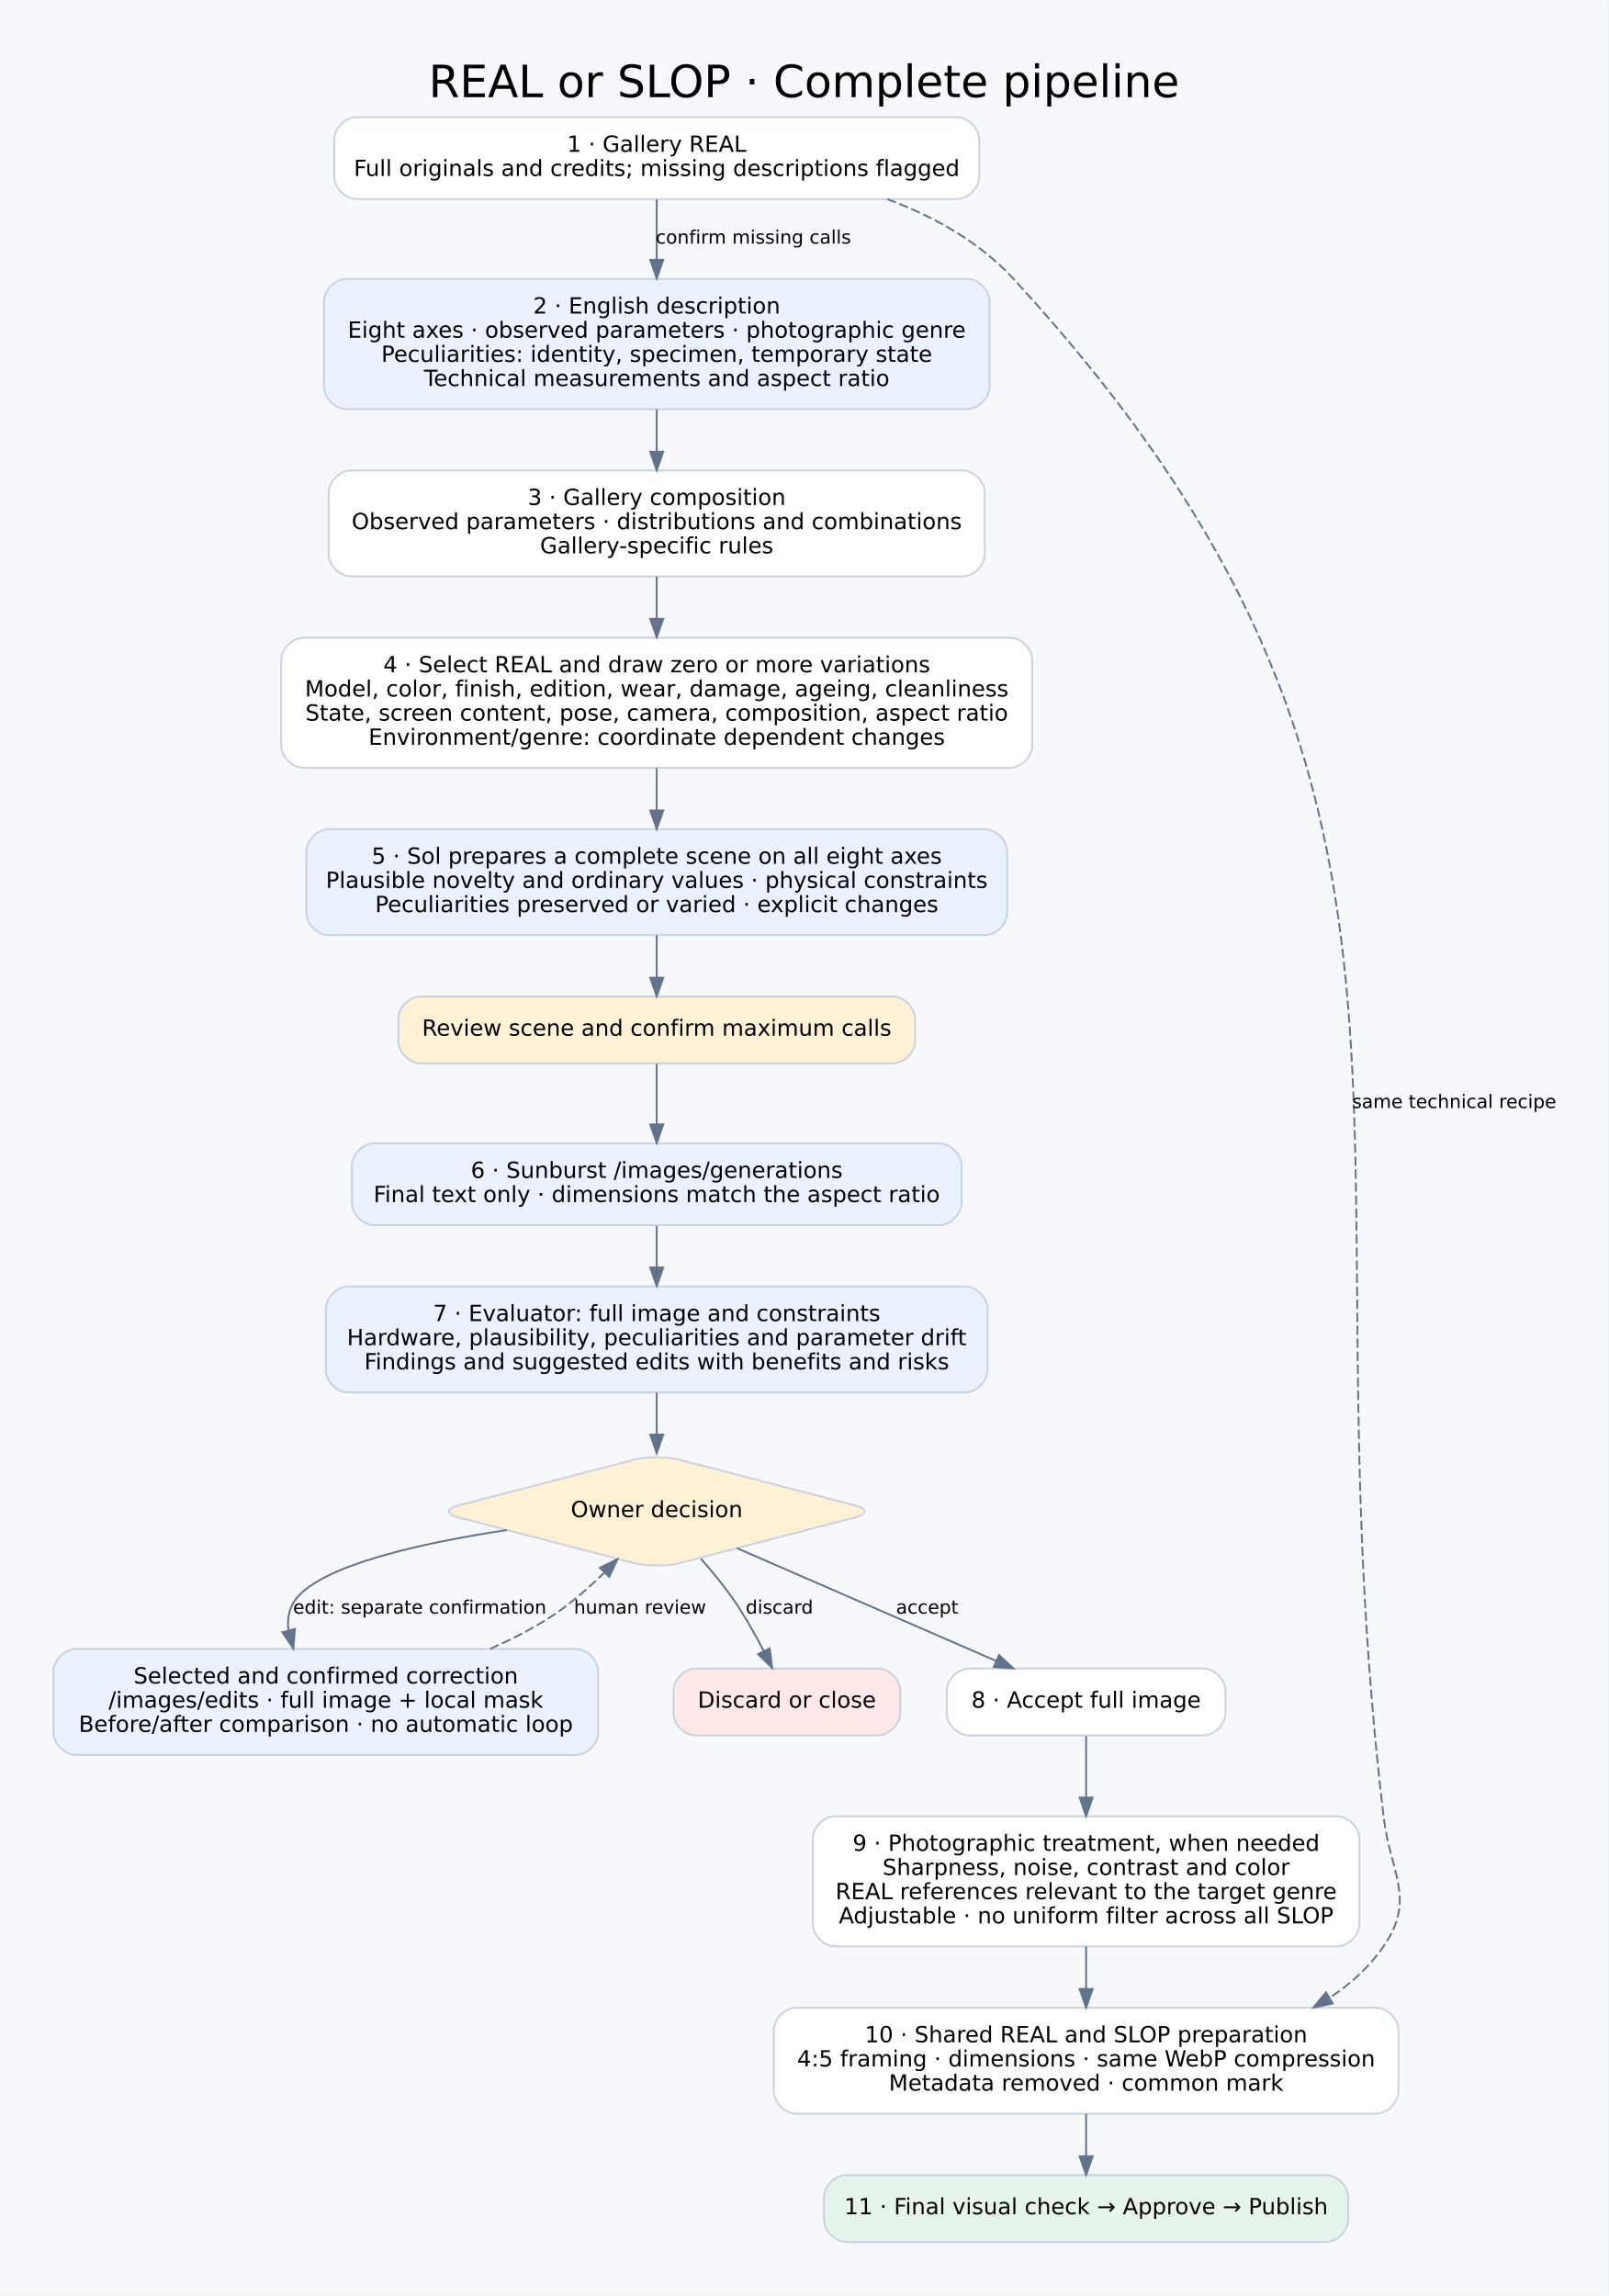
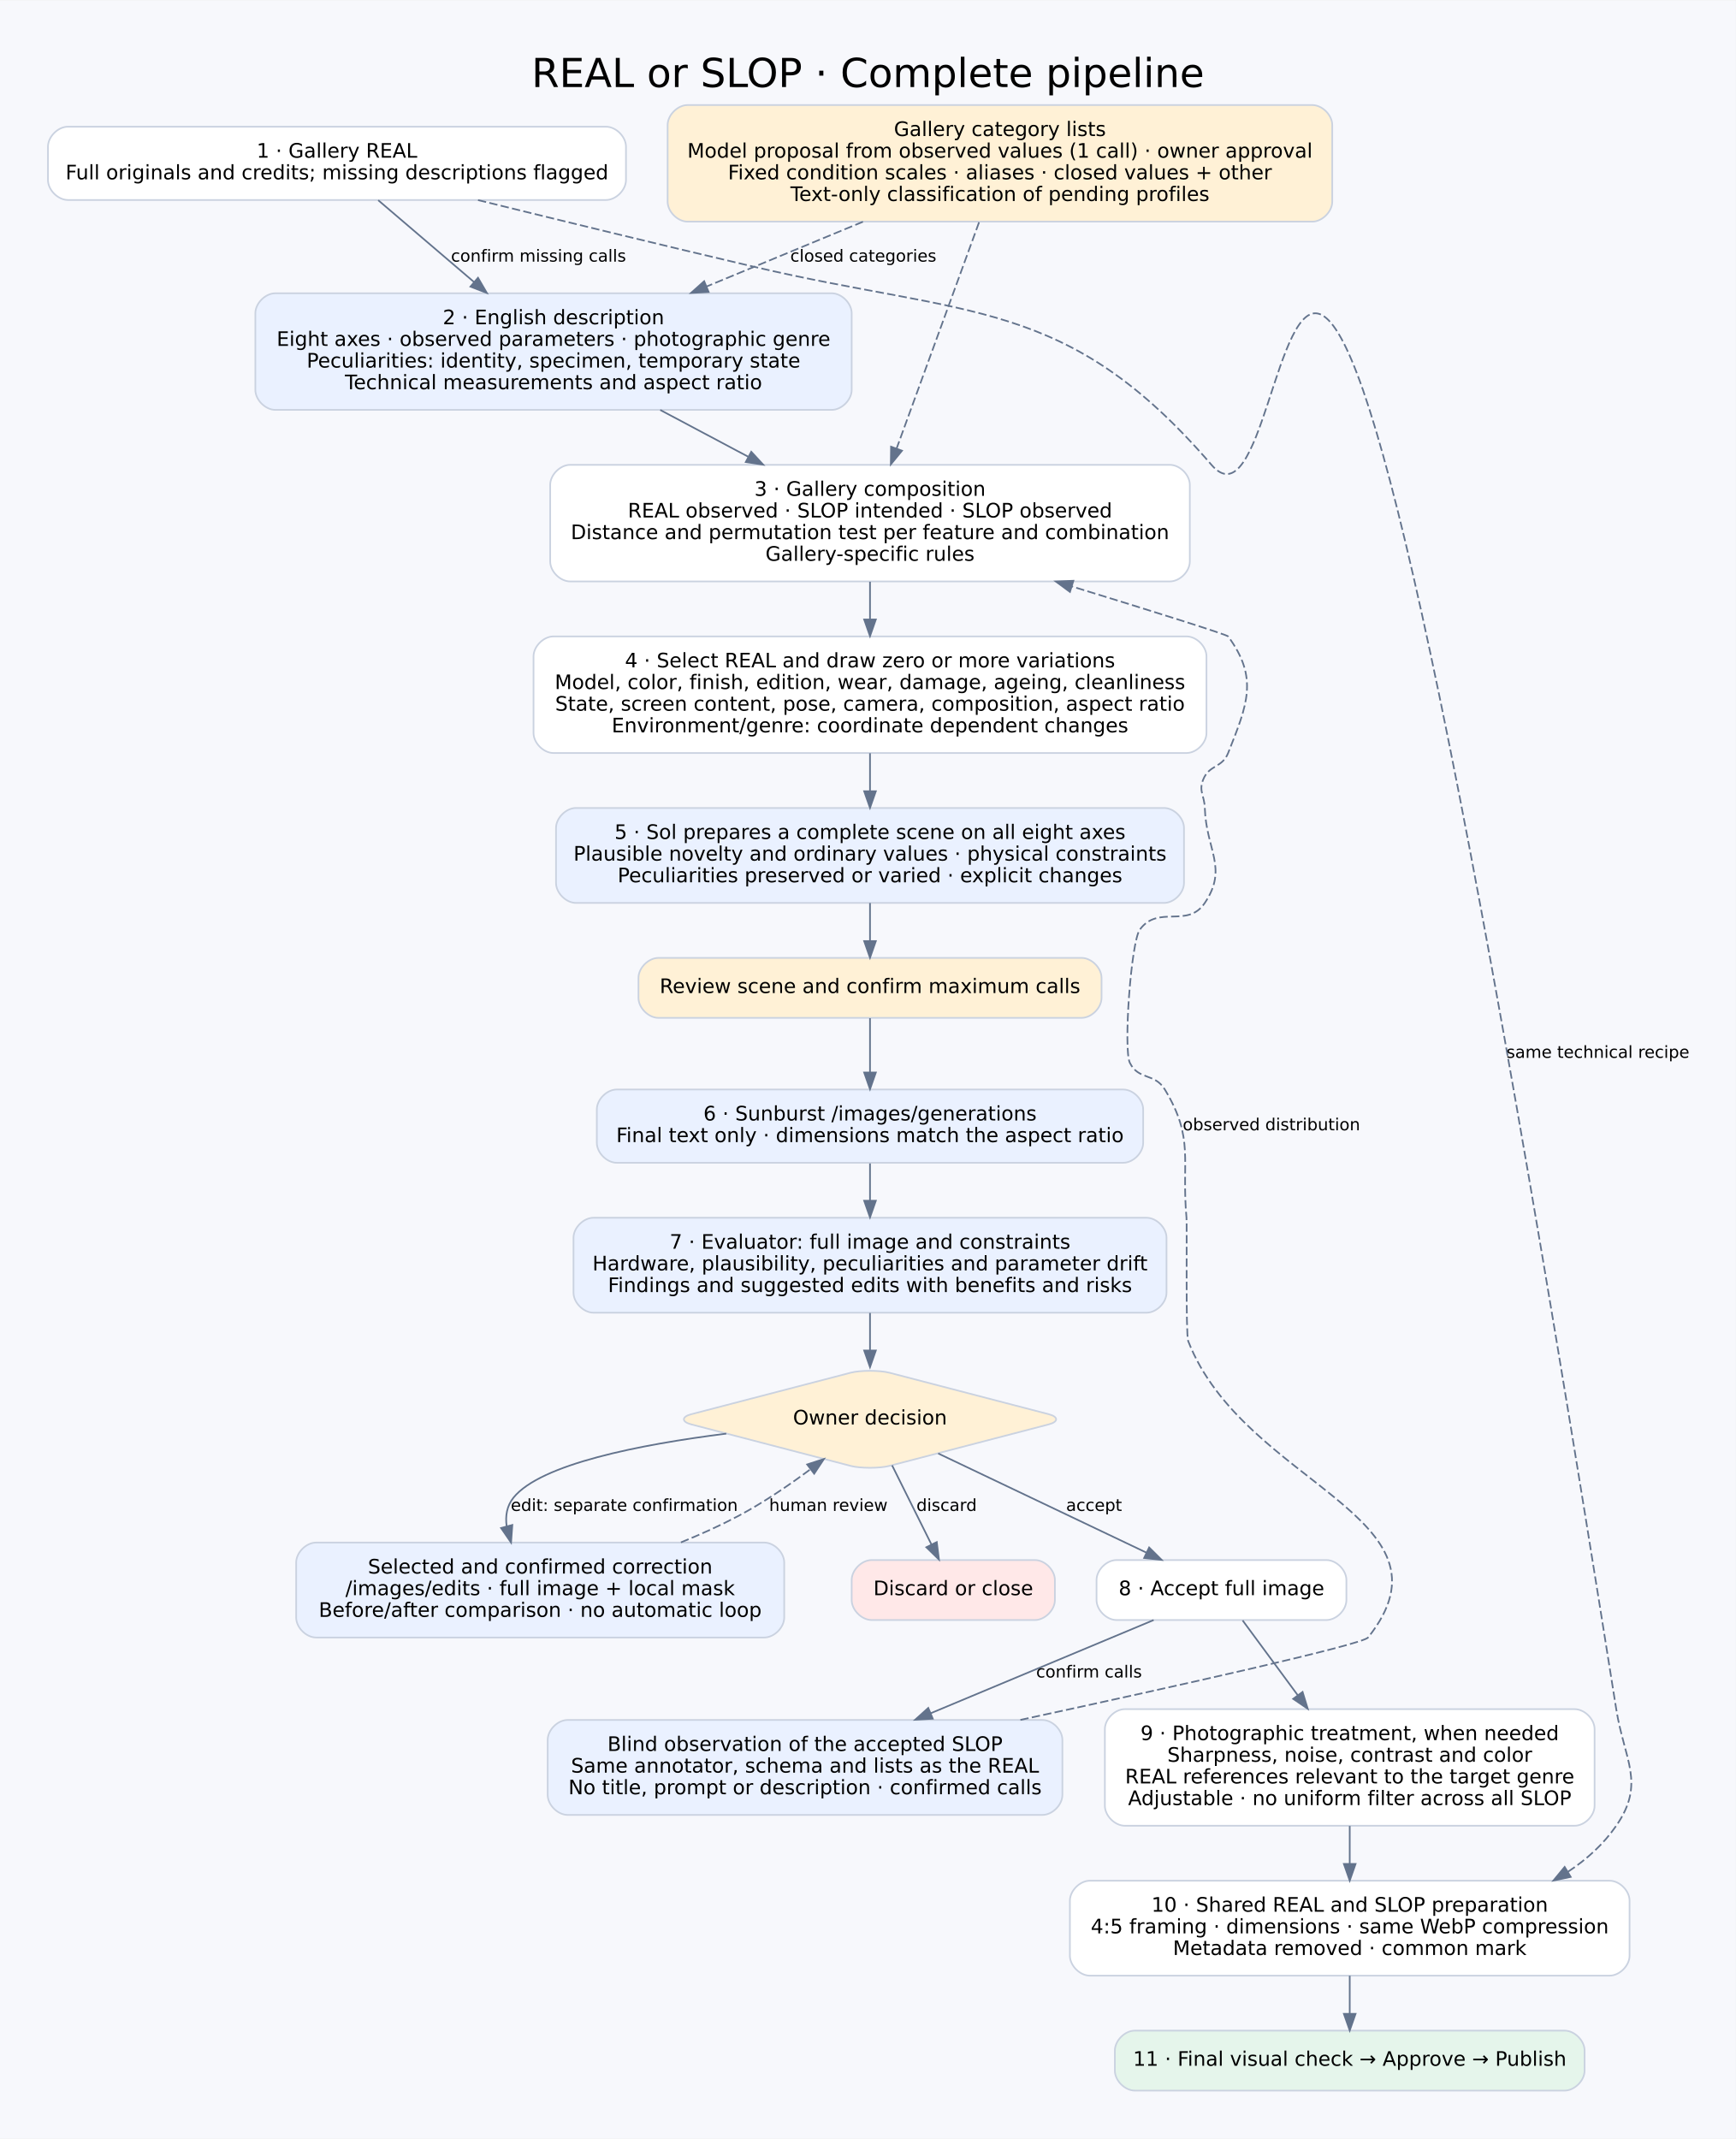
- <svg xmlns="http://www.w3.org/2000/svg" width="865pt" height="1235pt" viewBox="0.00 0.00 865.10 1234.60">
-   <g id="graph0" class="graph" transform="scale(1 1) rotate(0) translate(28.8 1205.8)">
-     <polygon fill="#f7f8fc" stroke="transparent" points="-28.8,28.8 -28.8,-1205.8 836.3,-1205.8 836.3,28.8 -28.8,28.8" />
-     <text text-anchor="middle" x="403.75" y="-1153.8" font-family="DejaVu Sans" font-size="24.00">REAL or SLOP · Complete pipeline</text>
+ <svg xmlns="http://www.w3.org/2000/svg" width="1042pt" height="1284pt" viewBox="0.00 0.00 1042.10 1283.60">
+   <g id="graph0" class="graph" transform="scale(1 1) rotate(0) translate(28.8 1254.8)">
+     <polygon fill="#f7f8fc" stroke="transparent" points="-28.8,28.8 -28.8,-1254.8 1013.3,-1254.8 1013.3,28.8 -28.8,28.8" />
+     <text text-anchor="middle" x="492.25" y="-1202.8" font-family="DejaVu Sans" font-size="24.00">REAL or SLOP · Complete pipeline</text>
    <g id="node1" class="node">
-       <path fill="white" stroke="#cad2e0" d="M486,-1143C486,-1143 163,-1143 163,-1143 157,-1143 151,-1137 151,-1131 151,-1131 151,-1111 151,-1111 151,-1105 157,-1099 163,-1099 163,-1099 486,-1099 486,-1099 492,-1099 498,-1105 498,-1111 498,-1111 498,-1131 498,-1131 498,-1137 492,-1143 486,-1143" />
-       <text text-anchor="middle" x="324.5" y="-1124.4" font-family="DejaVu Sans" font-size="12.00">1 · Gallery REAL</text>
-       <text text-anchor="middle" x="324.5" y="-1111.4" font-family="DejaVu Sans" font-size="12.00">Full originals and credits; missing descriptions flagged</text>
+       <path fill="white" stroke="#cad2e0" d="M335,-1179C335,-1179 12,-1179 12,-1179 6,-1179 0,-1173 0,-1167 0,-1167 0,-1147 0,-1147 0,-1141 6,-1135 12,-1135 12,-1135 335,-1135 335,-1135 341,-1135 347,-1141 347,-1147 347,-1147 347,-1167 347,-1167 347,-1173 341,-1179 335,-1179" />
+       <text text-anchor="middle" x="173.5" y="-1160.4" font-family="DejaVu Sans" font-size="12.00">1 · Gallery REAL</text>
+       <text text-anchor="middle" x="173.5" y="-1147.4" font-family="DejaVu Sans" font-size="12.00">Full originals and credits; missing descriptions flagged</text>
    </g>
    <g id="node2" class="node">
-       <path fill="#eaf1ff" stroke="#cad2e0" d="M491.5,-1056C491.5,-1056 157.5,-1056 157.5,-1056 151.5,-1056 145.5,-1050 145.5,-1044 145.5,-1044 145.5,-998 145.5,-998 145.5,-992 151.5,-986 157.5,-986 157.5,-986 491.5,-986 491.5,-986 497.5,-986 503.5,-992 503.5,-998 503.5,-998 503.5,-1044 503.5,-1044 503.5,-1050 497.5,-1056 491.5,-1056" />
-       <text text-anchor="middle" x="324.5" y="-1037.4" font-family="DejaVu Sans" font-size="12.00">2 · English description</text>
-       <text text-anchor="middle" x="324.5" y="-1024.4" font-family="DejaVu Sans" font-size="12.00">Eight axes · observed parameters · photographic genre</text>
-       <text text-anchor="middle" x="324.5" y="-1011.4" font-family="DejaVu Sans" font-size="12.00">Peculiarities: identity, specimen, temporary state</text>
-       <text text-anchor="middle" x="324.5" y="-998.4" font-family="DejaVu Sans" font-size="12.00">Technical measurements and aspect ratio</text>
+       <path fill="#eaf1ff" stroke="#cad2e0" d="M470.5,-1079C470.5,-1079 136.5,-1079 136.5,-1079 130.5,-1079 124.5,-1073 124.5,-1067 124.5,-1067 124.5,-1021 124.5,-1021 124.5,-1015 130.5,-1009 136.5,-1009 136.5,-1009 470.5,-1009 470.5,-1009 476.5,-1009 482.5,-1015 482.5,-1021 482.5,-1021 482.5,-1067 482.5,-1067 482.5,-1073 476.5,-1079 470.5,-1079" />
+       <text text-anchor="middle" x="303.5" y="-1060.4" font-family="DejaVu Sans" font-size="12.00">2 · English description</text>
+       <text text-anchor="middle" x="303.5" y="-1047.4" font-family="DejaVu Sans" font-size="12.00">Eight axes · observed parameters · photographic genre</text>
+       <text text-anchor="middle" x="303.5" y="-1034.4" font-family="DejaVu Sans" font-size="12.00">Peculiarities: identity, specimen, temporary state</text>
+       <text text-anchor="middle" x="303.5" y="-1021.4" font-family="DejaVu Sans" font-size="12.00">Technical measurements and aspect ratio</text>
    </g>
    <g id="edge1" class="edge">
-       <path fill="none" stroke="#63738c" d="M324.5,-1098.74C324.5,-1089.25 324.5,-1077.71 324.5,-1066.48" />
-       <polygon fill="#63738c" stroke="#63738c" points="328,-1066.32 324.5,-1056.32 321,-1066.32 328,-1066.32" />
-       <text text-anchor="middle" x="376.5" y="-1075" font-family="DejaVu Sans" font-size="10.00">confirm missing calls</text>
+       <path fill="none" stroke="#63738c" d="M198.26,-1134.86C214.52,-1120.98 236.31,-1102.37 255.85,-1085.68" />
+       <polygon fill="#63738c" stroke="#63738c" points="258.17,-1088.31 263.5,-1079.16 253.62,-1082.99 258.17,-1088.31" />
+       <text text-anchor="middle" x="294.5" y="-1098" font-family="DejaVu Sans" font-size="10.00">confirm missing calls</text>
+     </g>
+     <g id="node16" class="node">
+       <path fill="white" stroke="#cad2e0" d="M937.5,-126C937.5,-126 625.5,-126 625.5,-126 619.5,-126 613.5,-120 613.5,-114 613.5,-114 613.5,-81 613.5,-81 613.5,-75 619.5,-69 625.5,-69 625.5,-69 937.5,-69 937.5,-69 943.5,-69 949.5,-75 949.5,-81 949.5,-81 949.5,-114 949.5,-114 949.5,-120 943.5,-126 937.5,-126" />
+       <text text-anchor="middle" x="781.5" y="-107.4" font-family="DejaVu Sans" font-size="12.00">10 · Shared REAL and SLOP preparation</text>
+       <text text-anchor="middle" x="781.5" y="-94.4" font-family="DejaVu Sans" font-size="12.00">4:5 framing · dimensions · same WebP compression</text>
+       <text text-anchor="middle" x="781.5" y="-81.4" font-family="DejaVu Sans" font-size="12.00">Metadata removed · common mark</text>
+     </g>
+     <g id="edge20" class="edge">
+       <path fill="none" stroke="#63738c" stroke-dasharray="5,2" d="M258.17,-1134.95C306.55,-1123.02 368.37,-1107.94 423.5,-1095 553.15,-1064.58 611.59,-1076.9 698.5,-976 758.06,-906.85 735.08,-1533.78 941.5,-229 946.36,-198.27 959.19,-184.6 941.5,-159 933.83,-147.9 923.85,-138.84 912.61,-131.44" />
+       <polygon fill="#63738c" stroke="#63738c" points="914.16,-128.28 903.79,-126.09 910.53,-134.27 914.16,-128.28" />
+       <text text-anchor="middle" x="930.5" y="-620" font-family="DejaVu Sans" font-size="10.00">same technical recipe</text>
+     </g>
+     <g id="node4" class="node">
+       <path fill="white" stroke="#cad2e0" d="M673.5,-976C673.5,-976 313.5,-976 313.5,-976 307.5,-976 301.5,-970 301.5,-964 301.5,-964 301.5,-918 301.5,-918 301.5,-912 307.5,-906 313.5,-906 313.5,-906 673.5,-906 673.5,-906 679.5,-906 685.5,-912 685.5,-918 685.5,-918 685.5,-964 685.5,-964 685.5,-970 679.5,-976 673.5,-976" />
+       <text text-anchor="middle" x="493.5" y="-957.4" font-family="DejaVu Sans" font-size="12.00">3 · Gallery composition</text>
+       <text text-anchor="middle" x="493.5" y="-944.4" font-family="DejaVu Sans" font-size="12.00">REAL observed · SLOP intended · SLOP observed</text>
+       <text text-anchor="middle" x="493.5" y="-931.4" font-family="DejaVu Sans" font-size="12.00">Distance and permutation test per feature and combination</text>
+       <text text-anchor="middle" x="493.5" y="-918.4" font-family="DejaVu Sans" font-size="12.00">Gallery-specific rules</text>
+     </g>
+     <g id="edge2" class="edge">
+       <path fill="none" stroke="#63738c" d="M367.56,-1008.95C384.53,-999.92 402.98,-990.12 420.4,-980.86" />
+       <polygon fill="#63738c" stroke="#63738c" points="422.21,-983.86 429.39,-976.08 418.92,-977.68 422.21,-983.86" />
+     </g>
+     <g id="node3" class="node">
+       <path fill="#fff1d6" stroke="#cad2e0" d="M759,-1192C759,-1192 384,-1192 384,-1192 378,-1192 372,-1186 372,-1180 372,-1180 372,-1134 372,-1134 372,-1128 378,-1122 384,-1122 384,-1122 759,-1122 759,-1122 765,-1122 771,-1128 771,-1134 771,-1134 771,-1180 771,-1180 771,-1186 765,-1192 759,-1192" />
+       <text text-anchor="middle" x="571.5" y="-1173.4" font-family="DejaVu Sans" font-size="12.00">Gallery category lists</text>
+       <text text-anchor="middle" x="571.5" y="-1160.4" font-family="DejaVu Sans" font-size="12.00">Model proposal from observed values (1 call) · owner approval</text>
+       <text text-anchor="middle" x="571.5" y="-1147.4" font-family="DejaVu Sans" font-size="12.00">Fixed condition scales · aliases · closed values + other</text>
+       <text text-anchor="middle" x="571.5" y="-1134.4" font-family="DejaVu Sans" font-size="12.00">Text-only classification of pending profiles</text>
+     </g>
+     <g id="edge3" class="edge">
+       <path fill="none" stroke="#63738c" stroke-dasharray="5,2" d="M489.27,-1121.94C459.57,-1109.64 425.86,-1095.68 395.38,-1083.06" />
+       <polygon fill="#63738c" stroke="#63738c" points="396.61,-1079.78 386.04,-1079.18 393.94,-1086.25 396.61,-1079.78" />
+       <text text-anchor="middle" x="489.5" y="-1098" font-family="DejaVu Sans" font-size="10.00">closed categories</text>
+     </g>
+     <g id="edge4" class="edge">
+       <path fill="none" stroke="#63738c" stroke-dasharray="5,2" d="M558.97,-1121.62C545.52,-1084.72 524.13,-1026.02 509.48,-985.84" />
+       <polygon fill="#63738c" stroke="#63738c" points="512.71,-984.49 506,-976.3 506.14,-986.89 512.71,-984.49" />
+     </g>
+     <g id="node6" class="node">
+       <path fill="white" stroke="#cad2e0" d="M683.5,-873C683.5,-873 303.5,-873 303.5,-873 297.5,-873 291.5,-867 291.5,-861 291.5,-861 291.5,-815 291.5,-815 291.5,-809 297.5,-803 303.5,-803 303.5,-803 683.5,-803 683.5,-803 689.5,-803 695.5,-809 695.5,-815 695.5,-815 695.5,-861 695.5,-861 695.5,-867 689.5,-873 683.5,-873" />
+       <text text-anchor="middle" x="493.5" y="-854.4" font-family="DejaVu Sans" font-size="12.00">4 · Select REAL and draw zero or more variations</text>
+       <text text-anchor="middle" x="493.5" y="-841.4" font-family="DejaVu Sans" font-size="12.00">Model, color, finish, edition, wear, damage, ageing, cleanliness</text>
+       <text text-anchor="middle" x="493.5" y="-828.4" font-family="DejaVu Sans" font-size="12.00">State, screen content, pose, camera, composition, aspect ratio</text>
+       <text text-anchor="middle" x="493.5" y="-815.4" font-family="DejaVu Sans" font-size="12.00">Environment/genre: coordinate dependent changes</text>
+     </g>
+     <g id="edge5" class="edge">
+       <path fill="none" stroke="#63738c" d="M493.5,-905.81C493.5,-898.57 493.5,-890.83 493.5,-883.27" />
+       <polygon fill="#63738c" stroke="#63738c" points="497,-883.16 493.5,-873.16 490,-883.16 497,-883.16" />
+     </g>
+     <g id="node5" class="node">
+       <path fill="#eaf1ff" stroke="#cad2e0" d="M597,-222.5C597,-222.5 312,-222.5 312,-222.5 306,-222.5 300,-216.5 300,-210.5 300,-210.5 300,-177.5 300,-177.5 300,-171.5 306,-165.5 312,-165.5 312,-165.5 597,-165.5 597,-165.5 603,-165.5 609,-171.5 609,-177.5 609,-177.5 609,-210.5 609,-210.5 609,-216.5 603,-222.5 597,-222.5" />
+       <text text-anchor="middle" x="454.5" y="-203.9" font-family="DejaVu Sans" font-size="12.00">Blind observation of the accepted SLOP</text>
+       <text text-anchor="middle" x="454.5" y="-190.9" font-family="DejaVu Sans" font-size="12.00">Same annotator, schema and lists as the REAL</text>
+       <text text-anchor="middle" x="454.5" y="-177.9" font-family="DejaVu Sans" font-size="12.00">No title, prompt or description · confirmed calls</text>
+     </g>
+     <g id="edge19" class="edge">
+       <path fill="none" stroke="#63738c" stroke-dasharray="5,2" d="M583.79,-222.54C677.74,-242.85 789.05,-267.67 792.5,-272 850.21,-344.33 718.06,-363.76 684.5,-450 683.01,-453.83 683.87,-519.91 683.5,-524 680.37,-558.56 688.45,-571.29 670.5,-601 664.43,-611.04 654.71,-606.49 649.5,-617 645.54,-624.99 650.22,-689.82 655.5,-697 666.6,-712.09 684.06,-697.44 694.5,-713 708.61,-734.04 695.29,-744.68 694.5,-770 694.26,-777.56 690.72,-779.96 693.5,-787 697.08,-796.06 704.92,-793.94 708.5,-803 719.94,-831.93 726.94,-847.94 708.5,-873 707.66,-874.15 663.07,-888.12 614.72,-903.01" />
+       <polygon fill="#63738c" stroke="#63738c" points="613.54,-899.71 605.01,-906 615.6,-906.4 613.54,-899.71" />
+       <text text-anchor="middle" x="734.5" y="-576.5" font-family="DejaVu Sans" font-size="10.00">observed distribution</text>
+     </g>
+     <g id="node7" class="node">
+       <path fill="#eaf1ff" stroke="#cad2e0" d="M670,-770C670,-770 317,-770 317,-770 311,-770 305,-764 305,-758 305,-758 305,-725 305,-725 305,-719 311,-713 317,-713 317,-713 670,-713 670,-713 676,-713 682,-719 682,-725 682,-725 682,-758 682,-758 682,-764 676,-770 670,-770" />
+       <text text-anchor="middle" x="493.5" y="-751.4" font-family="DejaVu Sans" font-size="12.00">5 · Sol prepares a complete scene on all eight axes</text>
+       <text text-anchor="middle" x="493.5" y="-738.4" font-family="DejaVu Sans" font-size="12.00">Plausible novelty and ordinary values · physical constraints</text>
+       <text text-anchor="middle" x="493.5" y="-725.4" font-family="DejaVu Sans" font-size="12.00">Peculiarities preserved or varied · explicit changes</text>
+     </g>
+     <g id="edge6" class="edge">
+       <path fill="none" stroke="#63738c" d="M493.5,-802.88C493.5,-795.55 493.5,-787.76 493.5,-780.3" />
+       <polygon fill="#63738c" stroke="#63738c" points="497,-780.06 493.5,-770.06 490,-780.06 497,-780.06" />
+     </g>
+     <g id="node8" class="node">
+       <path fill="#fff1d6" stroke="#cad2e0" d="M620.5,-680C620.5,-680 366.5,-680 366.5,-680 360.5,-680 354.5,-674 354.5,-668 354.5,-668 354.5,-656 354.5,-656 354.5,-650 360.5,-644 366.5,-644 366.5,-644 620.5,-644 620.5,-644 626.5,-644 632.5,-650 632.5,-656 632.5,-656 632.5,-668 632.5,-668 632.5,-674 626.5,-680 620.5,-680" />
+       <text text-anchor="middle" x="493.5" y="-658.9" font-family="DejaVu Sans" font-size="12.00">Review scene and confirm maximum calls</text>
+     </g>
+     <g id="edge7" class="edge">
+       <path fill="none" stroke="#63738c" d="M493.5,-712.96C493.5,-705.59 493.5,-697.63 493.5,-690.28" />
+       <polygon fill="#63738c" stroke="#63738c" points="497,-690.08 493.5,-680.08 490,-690.08 497,-690.08" />
+     </g>
+     <g id="node9" class="node">
+       <path fill="#eaf1ff" stroke="#cad2e0" d="M645.5,-601C645.5,-601 341.5,-601 341.5,-601 335.5,-601 329.5,-595 329.5,-589 329.5,-589 329.5,-569 329.5,-569 329.5,-563 335.5,-557 341.5,-557 341.5,-557 645.5,-557 645.5,-557 651.5,-557 657.5,-563 657.5,-569 657.5,-569 657.5,-589 657.5,-589 657.5,-595 651.5,-601 645.5,-601" />
+       <text text-anchor="middle" x="493.5" y="-582.4" font-family="DejaVu Sans" font-size="12.00">6 · Sunburst /images/generations</text>
+       <text text-anchor="middle" x="493.5" y="-569.4" font-family="DejaVu Sans" font-size="12.00">Final text only · dimensions match the aspect ratio</text>
+     </g>
+     <g id="edge8" class="edge">
+       <path fill="none" stroke="#63738c" d="M493.5,-643.82C493.5,-634.39 493.5,-622.4 493.5,-611.36" />
+       <polygon fill="#63738c" stroke="#63738c" points="497,-611.19 493.5,-601.19 490,-611.19 497,-611.19" />
+     </g>
+     <g id="node10" class="node">
+       <path fill="#eaf1ff" stroke="#cad2e0" d="M659.5,-524C659.5,-524 327.5,-524 327.5,-524 321.5,-524 315.5,-518 315.5,-512 315.5,-512 315.5,-479 315.5,-479 315.5,-473 321.5,-467 327.5,-467 327.5,-467 659.5,-467 659.5,-467 665.5,-467 671.5,-473 671.5,-479 671.5,-479 671.5,-512 671.5,-512 671.5,-518 665.5,-524 659.5,-524" />
+       <text text-anchor="middle" x="493.5" y="-505.4" font-family="DejaVu Sans" font-size="12.00">7 · Evaluator: full image and constraints</text>
+       <text text-anchor="middle" x="493.5" y="-492.4" font-family="DejaVu Sans" font-size="12.00">Hardware, plausibility, peculiarities and parameter drift</text>
+       <text text-anchor="middle" x="493.5" y="-479.4" font-family="DejaVu Sans" font-size="12.00">Findings and suggested edits with benefits and risks</text>
+     </g>
+     <g id="edge9" class="edge">
+       <path fill="none" stroke="#63738c" d="M493.5,-556.59C493.5,-549.78 493.5,-542.03 493.5,-534.42" />
+       <polygon fill="#63738c" stroke="#63738c" points="497,-534.22 493.5,-524.22 490,-534.22 497,-534.22" />
+     </g>
+     <g id="node11" class="node">
+       <path fill="#fff1d6" stroke="#cad2e0" d="M481.89,-430.97C481.89,-430.97 386.11,-406.03 386.11,-406.03 380.31,-404.51 380.31,-401.49 386.11,-399.97 386.11,-399.97 481.89,-375.03 481.89,-375.03 487.69,-373.51 499.31,-373.51 505.11,-375.03 505.11,-375.03 600.89,-399.97 600.89,-399.97 606.69,-401.49 606.69,-404.51 600.89,-406.03 600.89,-406.03 505.11,-430.97 505.11,-430.97 499.31,-432.49 487.69,-432.49 481.89,-430.97" />
+       <text text-anchor="middle" x="493.5" y="-399.9" font-family="DejaVu Sans" font-size="12.00">Owner decision</text>
+     </g>
+     <g id="edge10" class="edge">
+       <path fill="none" stroke="#63738c" d="M493.5,-466.86C493.5,-459.78 493.5,-452.02 493.5,-444.45" />
+       <polygon fill="#63738c" stroke="#63738c" points="497,-444.31 493.5,-434.31 490,-444.31 497,-444.31" />
+     </g>
+     <g id="node12" class="node">
+       <path fill="#eaf1ff" stroke="#cad2e0" d="M430,-329C430,-329 161,-329 161,-329 155,-329 149,-323 149,-317 149,-317 149,-284 149,-284 149,-278 155,-272 161,-272 161,-272 430,-272 430,-272 436,-272 442,-278 442,-284 442,-284 442,-317 442,-317 442,-323 436,-329 430,-329" />
+       <text text-anchor="middle" x="295.5" y="-310.4" font-family="DejaVu Sans" font-size="12.00">Selected and confirmed correction</text>
+       <text text-anchor="middle" x="295.5" y="-297.4" font-family="DejaVu Sans" font-size="12.00">/images/edits · full image + local mask</text>
+       <text text-anchor="middle" x="295.5" y="-284.4" font-family="DejaVu Sans" font-size="12.00">Before/after comparison · no automatic loop</text>
+     </g>
+     <g id="edge11" class="edge">
+       <path fill="none" stroke="#63738c" d="M407.22,-394.4C355.12,-387.83 295.74,-376.1 279.5,-356 275.43,-350.97 274.5,-344.93 275.37,-338.74" />
+       <polygon fill="#63738c" stroke="#63738c" points="278.77,-339.57 278.01,-329 272.01,-337.74 278.77,-339.57" />
+       <text text-anchor="middle" x="346" y="-348" font-family="DejaVu Sans" font-size="10.00">edit: separate confirmation</text>
+     </g>
+     <g id="node13" class="node">
+       <path fill="#ffe8e8" stroke="#cad2e0" d="M592.5,-318.5C592.5,-318.5 494.5,-318.5 494.5,-318.5 488.5,-318.5 482.5,-312.5 482.5,-306.5 482.5,-306.5 482.5,-294.5 482.5,-294.5 482.5,-288.5 488.5,-282.5 494.5,-282.5 494.5,-282.5 592.5,-282.5 592.5,-282.5 598.5,-282.5 604.5,-288.5 604.5,-294.5 604.5,-294.5 604.5,-306.5 604.5,-306.5 604.5,-312.5 598.5,-318.5 592.5,-318.5" />
+       <text text-anchor="middle" x="543.5" y="-297.4" font-family="DejaVu Sans" font-size="12.00">Discard or close</text>
+     </g>
+     <g id="edge13" class="edge">
+       <path fill="none" stroke="#63738c" d="M506.77,-375.33C514.08,-360.64 523.12,-342.47 530.4,-327.83" />
+       <polygon fill="#63738c" stroke="#63738c" points="533.58,-329.3 534.9,-318.79 527.31,-326.19 533.58,-329.3" />
+       <text text-anchor="middle" x="539.5" y="-348" font-family="DejaVu Sans" font-size="10.00">discard</text>
    </g>
    <g id="node14" class="node">
-       <path fill="white" stroke="#cad2e0" d="M711.5,-126C711.5,-126 399.5,-126 399.5,-126 393.5,-126 387.5,-120 387.5,-114 387.5,-114 387.5,-81 387.5,-81 387.5,-75 393.5,-69 399.5,-69 399.5,-69 711.5,-69 711.5,-69 717.5,-69 723.5,-75 723.5,-81 723.5,-81 723.5,-114 723.5,-114 723.5,-120 717.5,-126 711.5,-126" />
-       <text text-anchor="middle" x="555.5" y="-107.4" font-family="DejaVu Sans" font-size="12.00">10 · Shared REAL and SLOP preparation</text>
-       <text text-anchor="middle" x="555.5" y="-94.4" font-family="DejaVu Sans" font-size="12.00">4:5 framing · dimensions · same WebP compression</text>
-       <text text-anchor="middle" x="555.5" y="-81.4" font-family="DejaVu Sans" font-size="12.00">Metadata removed · common mark</text>
+       <path fill="white" stroke="#cad2e0" d="M767.5,-318.5C767.5,-318.5 641.5,-318.5 641.5,-318.5 635.5,-318.5 629.5,-312.5 629.5,-306.5 629.5,-306.5 629.5,-294.5 629.5,-294.5 629.5,-288.5 635.5,-282.5 641.5,-282.5 641.5,-282.5 767.5,-282.5 767.5,-282.5 773.5,-282.5 779.5,-288.5 779.5,-294.5 779.5,-294.5 779.5,-306.5 779.5,-306.5 779.5,-312.5 773.5,-318.5 767.5,-318.5" />
+       <text text-anchor="middle" x="704.5" y="-297.4" font-family="DejaVu Sans" font-size="12.00">8 · Accept full image</text>
+     </g>
+     <g id="edge14" class="edge">
+       <path fill="none" stroke="#63738c" d="M534.43,-382.5C570.34,-365.4 622.46,-340.58 659.52,-322.92" />
+       <polygon fill="#63738c" stroke="#63738c" points="661.08,-326.06 668.6,-318.6 658.07,-319.74 661.08,-326.06" />
+       <text text-anchor="middle" x="628" y="-348" font-family="DejaVu Sans" font-size="10.00">accept</text>
+     </g>
+     <g id="edge12" class="edge">
+       <path fill="none" stroke="#63738c" stroke-dasharray="5,2" d="M379.98,-329.1C391.8,-333.9 403.62,-339.23 414.5,-345 429.33,-352.87 444.54,-363.2 457.6,-372.91" />
+       <polygon fill="#63738c" stroke="#63738c" points="455.76,-375.91 465.85,-379.17 459.99,-370.33 455.76,-375.91" />
+       <text text-anchor="middle" x="468.5" y="-348" font-family="DejaVu Sans" font-size="10.00">human review</text>
+     </g>
+     <g id="edge18" class="edge">
+       <path fill="none" stroke="#63738c" d="M663.78,-282.48C627.61,-267.36 573.82,-244.88 529.83,-226.49" />
+       <polygon fill="#63738c" stroke="#63738c" points="531.18,-223.26 520.6,-222.63 528.48,-229.72 531.18,-223.26" />
+       <text text-anchor="middle" x="625" y="-248" font-family="DejaVu Sans" font-size="10.00">confirm calls</text>
+     </g>
+     <g id="node15" class="node">
+       <path fill="white" stroke="#cad2e0" d="M916.5,-229C916.5,-229 646.5,-229 646.5,-229 640.5,-229 634.5,-223 634.5,-217 634.5,-217 634.5,-171 634.5,-171 634.5,-165 640.5,-159 646.5,-159 646.5,-159 916.5,-159 916.5,-159 922.5,-159 928.5,-165 928.5,-171 928.5,-171 928.5,-217 928.5,-217 928.5,-223 922.5,-229 916.5,-229" />
+       <text text-anchor="middle" x="781.5" y="-210.4" font-family="DejaVu Sans" font-size="12.00">9 · Photographic treatment, when needed</text>
+       <text text-anchor="middle" x="781.5" y="-197.4" font-family="DejaVu Sans" font-size="12.00">Sharpness, noise, contrast and color</text>
+       <text text-anchor="middle" x="781.5" y="-184.4" font-family="DejaVu Sans" font-size="12.00">REAL references relevant to the target genre</text>
+       <text text-anchor="middle" x="781.5" y="-171.4" font-family="DejaVu Sans" font-size="12.00">Adjustable · no uniform filter across all SLOP</text>
+     </g>
+     <g id="edge15" class="edge">
+       <path fill="none" stroke="#63738c" d="M717.21,-282.24C726.24,-270 738.75,-253.01 750.35,-237.28" />
+       <polygon fill="#63738c" stroke="#63738c" points="753.19,-239.33 756.3,-229.2 747.55,-235.17 753.19,-239.33" />
    </g>
    <g id="edge16" class="edge">
-       <path fill="none" stroke="#63738c" stroke-dasharray="5,2" d="M448.5,-1098.94C473.87,-1089.49 498.32,-1075.8 516.5,-1056 772.14,-777.49 670.97,-604.41 715.5,-229 719.16,-198.11 733.19,-184.6 715.5,-159 707.83,-147.9 697.85,-138.84 686.61,-131.44" />
-       <polygon fill="#63738c" stroke="#63738c" points="688.16,-128.28 677.79,-126.09 684.53,-134.27 688.16,-128.28" />
-       <text text-anchor="middle" x="753.5" y="-610" font-family="DejaVu Sans" font-size="10.00">same technical recipe</text>
+       <path fill="none" stroke="#63738c" d="M781.5,-158.88C781.5,-151.55 781.5,-143.76 781.5,-136.3" />
+       <polygon fill="#63738c" stroke="#63738c" points="785,-136.06 781.5,-126.06 778,-136.06 785,-136.06" />
    </g>
-     <g id="node3" class="node">
-       <path fill="white" stroke="#cad2e0" d="M489,-953C489,-953 160,-953 160,-953 154,-953 148,-947 148,-941 148,-941 148,-908 148,-908 148,-902 154,-896 160,-896 160,-896 489,-896 489,-896 495,-896 501,-902 501,-908 501,-908 501,-941 501,-941 501,-947 495,-953 489,-953" />
-       <text text-anchor="middle" x="324.5" y="-934.4" font-family="DejaVu Sans" font-size="12.00">3 · Gallery composition</text>
-       <text text-anchor="middle" x="324.5" y="-921.4" font-family="DejaVu Sans" font-size="12.00">Observed parameters · distributions and combinations</text>
-       <text text-anchor="middle" x="324.5" y="-908.4" font-family="DejaVu Sans" font-size="12.00">Gallery-specific rules</text>
+     <g id="node17" class="node">
+       <path fill="#e5f5eb" stroke="#cad2e0" d="M910.5,-36C910.5,-36 652.5,-36 652.5,-36 646.5,-36 640.5,-30 640.5,-24 640.5,-24 640.5,-12 640.5,-12 640.5,-6 646.5,0 652.5,0 652.5,0 910.5,0 910.5,0 916.5,0 922.5,-6 922.5,-12 922.5,-12 922.5,-24 922.5,-24 922.5,-30 916.5,-36 910.5,-36" />
+       <text text-anchor="middle" x="781.5" y="-14.9" font-family="DejaVu Sans" font-size="12.00">11 · Final visual check → Approve → Publish</text>
    </g>
-     <g id="edge2" class="edge">
-       <path fill="none" stroke="#63738c" d="M324.5,-985.88C324.5,-978.55 324.5,-970.76 324.5,-963.3" />
-       <polygon fill="#63738c" stroke="#63738c" points="328,-963.06 324.5,-953.06 321,-963.06 328,-963.06" />
-     </g>
-     <g id="node4" class="node">
-       <path fill="white" stroke="#cad2e0" d="M514.5,-863C514.5,-863 134.5,-863 134.5,-863 128.5,-863 122.5,-857 122.5,-851 122.5,-851 122.5,-805 122.5,-805 122.5,-799 128.5,-793 134.5,-793 134.5,-793 514.5,-793 514.5,-793 520.5,-793 526.5,-799 526.5,-805 526.5,-805 526.5,-851 526.5,-851 526.5,-857 520.5,-863 514.5,-863" />
-       <text text-anchor="middle" x="324.5" y="-844.4" font-family="DejaVu Sans" font-size="12.00">4 · Select REAL and draw zero or more variations</text>
-       <text text-anchor="middle" x="324.5" y="-831.4" font-family="DejaVu Sans" font-size="12.00">Model, color, finish, edition, wear, damage, ageing, cleanliness</text>
-       <text text-anchor="middle" x="324.5" y="-818.4" font-family="DejaVu Sans" font-size="12.00">State, screen content, pose, camera, composition, aspect ratio</text>
-       <text text-anchor="middle" x="324.5" y="-805.4" font-family="DejaVu Sans" font-size="12.00">Environment/genre: coordinate dependent changes</text>
-     </g>
-     <g id="edge3" class="edge">
-       <path fill="none" stroke="#63738c" d="M324.5,-895.91C324.5,-888.79 324.5,-880.94 324.5,-873.21" />
-       <polygon fill="#63738c" stroke="#63738c" points="328,-873.17 324.5,-863.17 321,-873.17 328,-873.17" />
-     </g>
-     <g id="node5" class="node">
-       <path fill="#eaf1ff" stroke="#cad2e0" d="M501,-760C501,-760 148,-760 148,-760 142,-760 136,-754 136,-748 136,-748 136,-715 136,-715 136,-709 142,-703 148,-703 148,-703 501,-703 501,-703 507,-703 513,-709 513,-715 513,-715 513,-748 513,-748 513,-754 507,-760 501,-760" />
-       <text text-anchor="middle" x="324.5" y="-741.4" font-family="DejaVu Sans" font-size="12.00">5 · Sol prepares a complete scene on all eight axes</text>
-       <text text-anchor="middle" x="324.5" y="-728.4" font-family="DejaVu Sans" font-size="12.00">Plausible novelty and ordinary values · physical constraints</text>
-       <text text-anchor="middle" x="324.5" y="-715.4" font-family="DejaVu Sans" font-size="12.00">Peculiarities preserved or varied · explicit changes</text>
-     </g>
-     <g id="edge4" class="edge">
-       <path fill="none" stroke="#63738c" d="M324.5,-792.88C324.5,-785.55 324.5,-777.76 324.5,-770.3" />
-       <polygon fill="#63738c" stroke="#63738c" points="328,-770.06 324.5,-760.06 321,-770.06 328,-770.06" />
-     </g>
-     <g id="node6" class="node">
-       <path fill="#fff1d6" stroke="#cad2e0" d="M451.5,-670C451.5,-670 197.5,-670 197.5,-670 191.5,-670 185.5,-664 185.5,-658 185.5,-658 185.5,-646 185.5,-646 185.5,-640 191.5,-634 197.5,-634 197.5,-634 451.5,-634 451.5,-634 457.5,-634 463.5,-640 463.5,-646 463.5,-646 463.5,-658 463.5,-658 463.5,-664 457.5,-670 451.5,-670" />
-       <text text-anchor="middle" x="324.5" y="-648.9" font-family="DejaVu Sans" font-size="12.00">Review scene and confirm maximum calls</text>
-     </g>
-     <g id="edge5" class="edge">
-       <path fill="none" stroke="#63738c" d="M324.5,-702.96C324.5,-695.59 324.5,-687.63 324.5,-680.28" />
-       <polygon fill="#63738c" stroke="#63738c" points="328,-680.08 324.5,-670.08 321,-680.08 328,-680.08" />
-     </g>
-     <g id="node7" class="node">
-       <path fill="#eaf1ff" stroke="#cad2e0" d="M476.5,-591C476.5,-591 172.5,-591 172.5,-591 166.5,-591 160.5,-585 160.5,-579 160.5,-579 160.5,-559 160.5,-559 160.5,-553 166.5,-547 172.5,-547 172.5,-547 476.5,-547 476.5,-547 482.5,-547 488.5,-553 488.5,-559 488.5,-559 488.5,-579 488.5,-579 488.5,-585 482.5,-591 476.5,-591" />
-       <text text-anchor="middle" x="324.5" y="-572.4" font-family="DejaVu Sans" font-size="12.00">6 · Sunburst /images/generations</text>
-       <text text-anchor="middle" x="324.5" y="-559.4" font-family="DejaVu Sans" font-size="12.00">Final text only · dimensions match the aspect ratio</text>
-     </g>
-     <g id="edge6" class="edge">
-       <path fill="none" stroke="#63738c" d="M324.5,-633.82C324.5,-624.39 324.5,-612.4 324.5,-601.36" />
-       <polygon fill="#63738c" stroke="#63738c" points="328,-601.19 324.5,-591.19 321,-601.19 328,-601.19" />
-     </g>
-     <g id="node8" class="node">
-       <path fill="#eaf1ff" stroke="#cad2e0" d="M490.5,-514C490.5,-514 158.5,-514 158.5,-514 152.5,-514 146.5,-508 146.5,-502 146.5,-502 146.5,-469 146.5,-469 146.5,-463 152.5,-457 158.5,-457 158.5,-457 490.5,-457 490.5,-457 496.5,-457 502.5,-463 502.5,-469 502.5,-469 502.5,-502 502.5,-502 502.5,-508 496.5,-514 490.5,-514" />
-       <text text-anchor="middle" x="324.5" y="-495.4" font-family="DejaVu Sans" font-size="12.00">7 · Evaluator: full image and constraints</text>
-       <text text-anchor="middle" x="324.5" y="-482.4" font-family="DejaVu Sans" font-size="12.00">Hardware, plausibility, peculiarities and parameter drift</text>
-       <text text-anchor="middle" x="324.5" y="-469.4" font-family="DejaVu Sans" font-size="12.00">Findings and suggested edits with benefits and risks</text>
-     </g>
-     <g id="edge7" class="edge">
-       <path fill="none" stroke="#63738c" d="M324.5,-546.59C324.5,-539.78 324.5,-532.03 324.5,-524.42" />
-       <polygon fill="#63738c" stroke="#63738c" points="328,-524.22 324.5,-514.22 321,-524.22 328,-524.22" />
-     </g>
-     <g id="node9" class="node">
-       <path fill="#fff1d6" stroke="#cad2e0" d="M312.89,-420.97C312.89,-420.97 217.11,-396.03 217.11,-396.03 211.31,-394.51 211.31,-391.49 217.11,-389.97 217.11,-389.97 312.89,-365.03 312.89,-365.03 318.69,-363.51 330.31,-363.51 336.11,-365.03 336.11,-365.03 431.89,-389.97 431.89,-389.97 437.69,-391.49 437.69,-394.51 431.89,-396.03 431.89,-396.03 336.11,-420.97 336.11,-420.97 330.31,-422.49 318.69,-422.49 312.89,-420.97" />
-       <text text-anchor="middle" x="324.5" y="-389.9" font-family="DejaVu Sans" font-size="12.00">Owner decision</text>
-     </g>
-     <g id="edge8" class="edge">
-       <path fill="none" stroke="#63738c" d="M324.5,-456.86C324.5,-449.78 324.5,-442.02 324.5,-434.45" />
-       <polygon fill="#63738c" stroke="#63738c" points="328,-434.31 324.5,-424.31 321,-434.31 328,-434.31" />
-     </g>
-     <g id="node10" class="node">
-       <path fill="#eaf1ff" stroke="#cad2e0" d="M281,-319C281,-319 12,-319 12,-319 6,-319 0,-313 0,-307 0,-307 0,-274 0,-274 0,-268 6,-262 12,-262 12,-262 281,-262 281,-262 287,-262 293,-268 293,-274 293,-274 293,-307 293,-307 293,-313 287,-319 281,-319" />
-       <text text-anchor="middle" x="146.5" y="-300.4" font-family="DejaVu Sans" font-size="12.00">Selected and confirmed correction</text>
-       <text text-anchor="middle" x="146.5" y="-287.4" font-family="DejaVu Sans" font-size="12.00">/images/edits · full image + local mask</text>
-       <text text-anchor="middle" x="146.5" y="-274.4" font-family="DejaVu Sans" font-size="12.00">Before/after comparison · no automatic loop</text>
-     </g>
-     <g id="edge9" class="edge">
-       <path fill="none" stroke="#63738c" d="M243.85,-382.97C197.17,-375.9 144.86,-364.16 130.5,-346 126.62,-341.09 125.65,-335.27 126.37,-329.29" />
-       <polygon fill="#63738c" stroke="#63738c" points="129.87,-329.77 129,-319.21 123.09,-328.01 129.87,-329.77" />
-       <text text-anchor="middle" x="197" y="-338" font-family="DejaVu Sans" font-size="10.00">edit: separate confirmation</text>
-     </g>
-     <g id="node11" class="node">
-       <path fill="#ffe8e8" stroke="#cad2e0" d="M443.5,-308.5C443.5,-308.5 345.5,-308.5 345.5,-308.5 339.5,-308.5 333.5,-302.5 333.5,-296.5 333.5,-296.5 333.5,-284.5 333.5,-284.5 333.5,-278.5 339.5,-272.5 345.5,-272.5 345.5,-272.5 443.5,-272.5 443.5,-272.5 449.5,-272.5 455.5,-278.5 455.5,-284.5 455.5,-284.5 455.5,-296.5 455.5,-296.5 455.5,-302.5 449.5,-308.5 443.5,-308.5" />
-       <text text-anchor="middle" x="394.5" y="-287.4" font-family="DejaVu Sans" font-size="12.00">Discard or close</text>
-     </g>
-     <g id="edge11" class="edge">
-       <path fill="none" stroke="#63738c" d="M348.2,-367.59C354.18,-360.86 360.36,-353.37 365.5,-346 371.59,-337.25 377.33,-327.08 382.07,-317.9" />
-       <polygon fill="#63738c" stroke="#63738c" points="385.27,-319.32 386.61,-308.81 379.01,-316.19 385.27,-319.32" />
-       <text text-anchor="middle" x="390.5" y="-338" font-family="DejaVu Sans" font-size="10.00">discard</text>
-     </g>
-     <g id="node12" class="node">
-       <path fill="white" stroke="#cad2e0" d="M618.5,-308.5C618.5,-308.5 492.5,-308.5 492.5,-308.5 486.5,-308.5 480.5,-302.5 480.5,-296.5 480.5,-296.5 480.5,-284.5 480.5,-284.5 480.5,-278.5 486.5,-272.5 492.5,-272.5 492.5,-272.5 618.5,-272.5 618.5,-272.5 624.5,-272.5 630.5,-278.5 630.5,-284.5 630.5,-284.5 630.5,-296.5 630.5,-296.5 630.5,-302.5 624.5,-308.5 618.5,-308.5" />
-       <text text-anchor="middle" x="555.5" y="-287.4" font-family="DejaVu Sans" font-size="12.00">8 · Accept full image</text>
-     </g>
-     <g id="edge12" class="edge">
-       <path fill="none" stroke="#63738c" d="M367.68,-373.21C407.29,-355.98 465.9,-330.48 507.09,-312.56" />
-       <polygon fill="#63738c" stroke="#63738c" points="508.61,-315.72 516.38,-308.52 505.81,-309.3 508.61,-315.72" />
-       <text text-anchor="middle" x="470" y="-338" font-family="DejaVu Sans" font-size="10.00">accept</text>
-     </g>
-     <g id="edge10" class="edge">
-       <path fill="none" stroke="#63738c" stroke-dasharray="5,2" d="M234.92,-319.06C245.55,-323.74 255.99,-329.05 265.5,-335 276.55,-341.92 287.24,-351.17 296.42,-360.21" />
-       <polygon fill="#63738c" stroke="#63738c" points="293.93,-362.68 303.43,-367.37 298.93,-357.78 293.93,-362.68" />
-       <text text-anchor="middle" x="315.5" y="-338" font-family="DejaVu Sans" font-size="10.00">human review</text>
-     </g>
-     <g id="node13" class="node">
-       <path fill="white" stroke="#cad2e0" d="M690.5,-229C690.5,-229 420.5,-229 420.5,-229 414.5,-229 408.5,-223 408.5,-217 408.5,-217 408.5,-171 408.5,-171 408.5,-165 414.5,-159 420.5,-159 420.5,-159 690.5,-159 690.5,-159 696.5,-159 702.5,-165 702.5,-171 702.5,-171 702.5,-217 702.5,-217 702.5,-223 696.5,-229 690.5,-229" />
-       <text text-anchor="middle" x="555.5" y="-210.4" font-family="DejaVu Sans" font-size="12.00">9 · Photographic treatment, when needed</text>
-       <text text-anchor="middle" x="555.5" y="-197.4" font-family="DejaVu Sans" font-size="12.00">Sharpness, noise, contrast and color</text>
-       <text text-anchor="middle" x="555.5" y="-184.4" font-family="DejaVu Sans" font-size="12.00">REAL references relevant to the target genre</text>
-       <text text-anchor="middle" x="555.5" y="-171.4" font-family="DejaVu Sans" font-size="12.00">Adjustable · no uniform filter across all SLOP</text>
-     </g>
-     <g id="edge13" class="edge">
-       <path fill="none" stroke="#63738c" d="M555.5,-272.17C555.5,-262.85 555.5,-250.9 555.5,-239.21" />
-       <polygon fill="#63738c" stroke="#63738c" points="559,-239.06 555.5,-229.06 552,-239.06 559,-239.06" />
-     </g>
-     <g id="edge14" class="edge">
-       <path fill="none" stroke="#63738c" d="M555.5,-158.88C555.5,-151.55 555.5,-143.76 555.5,-136.3" />
-       <polygon fill="#63738c" stroke="#63738c" points="559,-136.06 555.5,-126.06 552,-136.06 559,-136.06" />
-     </g>
-     <g id="node15" class="node">
-       <path fill="#e5f5eb" stroke="#cad2e0" d="M684.5,-36C684.5,-36 426.5,-36 426.5,-36 420.5,-36 414.5,-30 414.5,-24 414.5,-24 414.5,-12 414.5,-12 414.5,-6 420.5,0 426.5,0 426.5,0 684.5,0 684.5,0 690.5,0 696.5,-6 696.5,-12 696.5,-12 696.5,-24 696.5,-24 696.5,-30 690.5,-36 684.5,-36" />
-       <text text-anchor="middle" x="555.5" y="-14.9" font-family="DejaVu Sans" font-size="12.00">11 · Final visual check → Approve → Publish</text>
-     </g>
-     <g id="edge15" class="edge">
-       <path fill="none" stroke="#63738c" d="M555.5,-68.96C555.5,-61.59 555.5,-53.63 555.5,-46.28" />
-       <polygon fill="#63738c" stroke="#63738c" points="559,-46.08 555.5,-36.08 552,-46.08 559,-46.08" />
+     <g id="edge17" class="edge">
+       <path fill="none" stroke="#63738c" d="M781.5,-68.96C781.5,-61.59 781.5,-53.63 781.5,-46.28" />
+       <polygon fill="#63738c" stroke="#63738c" points="785,-46.08 781.5,-36.08 778,-46.08 785,-46.08" />
    </g>
  </g>
</svg>
